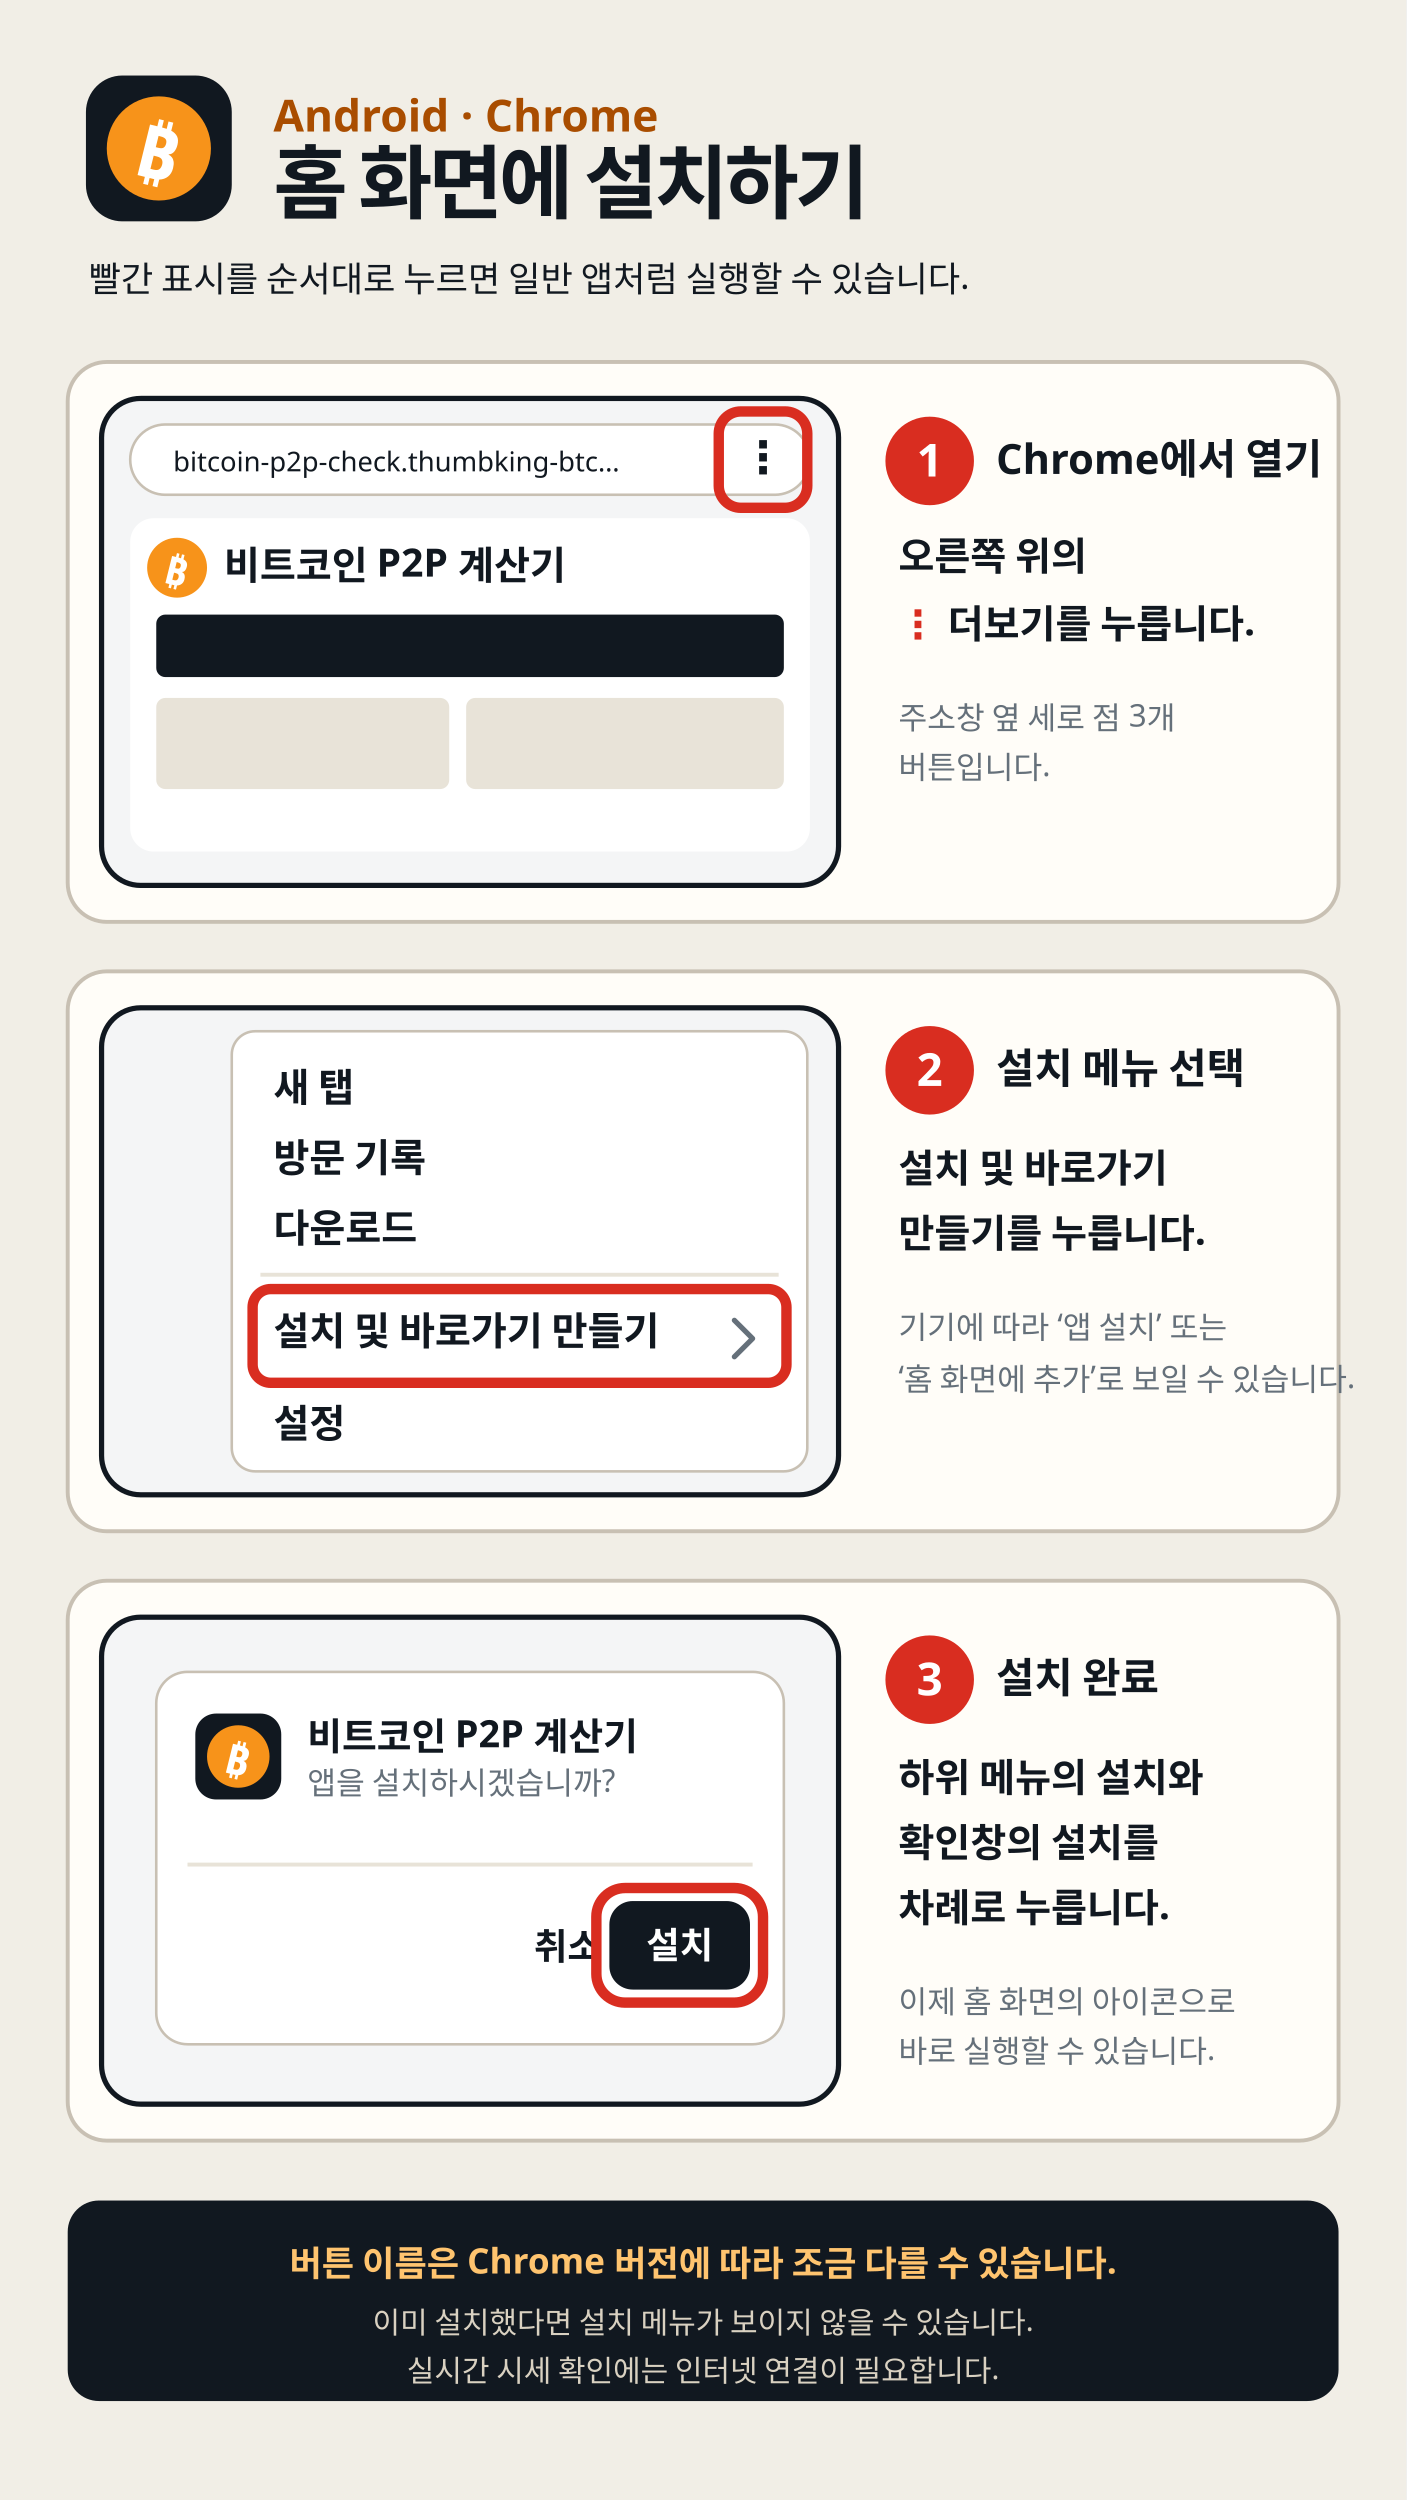
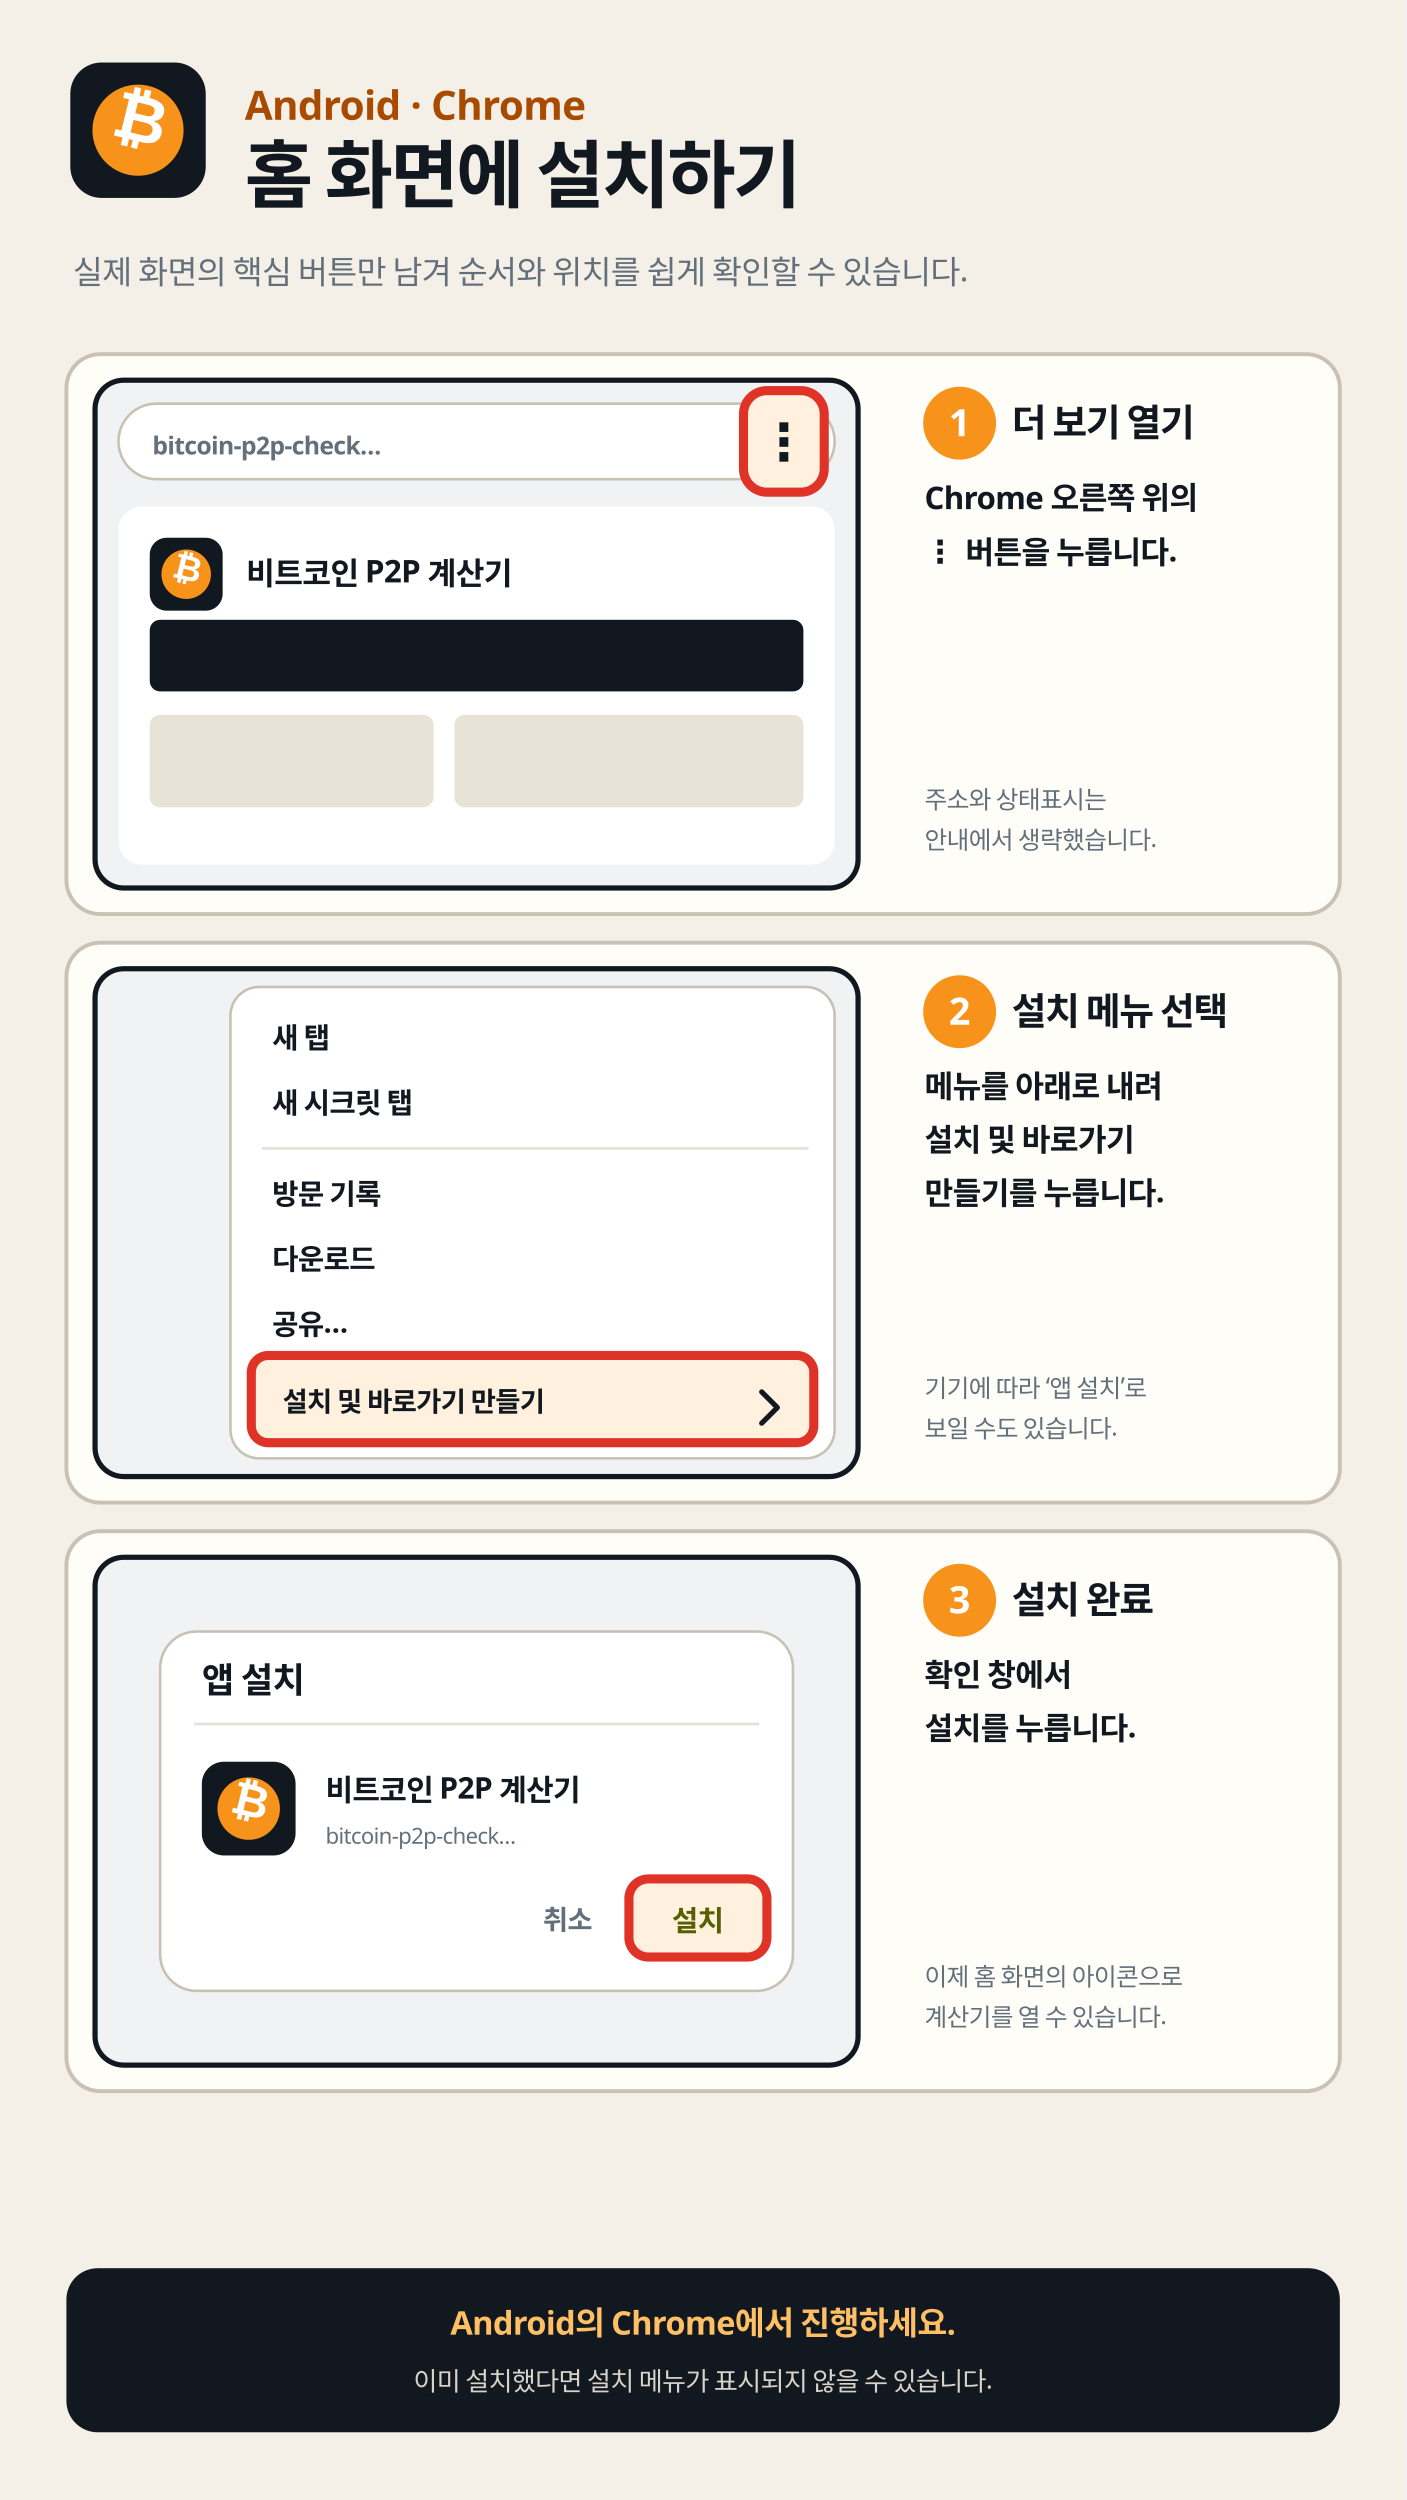
<svg xmlns="http://www.w3.org/2000/svg" width="1080" height="1920" viewBox="0 0 1080 1920" role="img" aria-labelledby="title desc">
-   <style>
-     text { font-family: "Malgun Gothic", "Noto Sans KR", sans-serif; fill: #111820; }
-     .panel { fill: #fffdf8; stroke: #c8c0b3; stroke-width: 3; }
-     .screen { fill: #f4f5f6; stroke: #111820; stroke-width: 4; }
-     .ui { font-size: 30px; font-weight: 700; }
-     .small { font-size: 24px; fill: #65707a; }
-     .label { font-size: 32px; font-weight: 800; }
-     .redbox { fill: none; stroke: #d92d20; stroke-width: 8; }
-     .red { fill: #d92d20; }
-     .white { fill: #fff; }
-     .accent { fill: #a94d00; }
-     .gold { fill: #ffc46f; }
-     .light { fill: #d9d1c1; }
-   </style>
-   <rect width="1080" height="1920" fill="#f1eee6" />
-   <g transform="translate(66 58)">
-     <rect width="112" height="112" rx="28" fill="#111820" />
-     <circle cx="56" cy="56" r="40" fill="#f7931a" />
-     <text class="white" x="56" y="60" text-anchor="middle" dominant-baseline="middle" font-family="Arial, sans-serif" font-size="56" font-weight="700" transform="rotate(13.88 56 56)">₿</text>
+   <rect width="1080" height="1920" fill="#f4f0e7" />
+   <rect x="54" y="48" width="104" height="104" rx="24" fill="#111820" stroke="none" stroke-width="0" />
+   <circle cx="106" cy="100" r="35" fill="#f7931a" />
+   <text x="106" y="108.32" fill="#fff" font-family="Arial,sans-serif" font-size="50" font-weight="700" text-anchor="middle" transform="rotate(13.88 106 100)">₿</text>
+   <text x="188" y="92" fill="#a84b00" font-family="'Noto Sans KR','Malgun Gothic','Apple SD Gothic Neo',sans-serif" font-size="31" font-weight="800" text-anchor="start" letter-spacing="-0.5">Android · Chrome</text>
+   <text x="188" y="155" fill="#111820" font-family="'Noto Sans KR','Malgun Gothic','Apple SD Gothic Neo',sans-serif" font-size="57" font-weight="900" text-anchor="start" letter-spacing="-2">홈 화면에 설치하기</text>
+   <text x="56" y="218" fill="#63707b" font-family="'Noto Sans KR','Malgun Gothic','Apple SD Gothic Neo',sans-serif" font-size="25" font-weight="500" text-anchor="start" letter-spacing="-0.5">실제 화면의 핵심 버튼만 남겨 순서와 위치를 쉽게 확인할 수 있습니다.</text>
+   <rect x="51" y="272" width="978" height="430" rx="26" fill="#fffdf8" stroke="#c9c1b4" stroke-width="3" />
+   <rect x="73" y="292" width="586" height="390" rx="22" fill="#f1f2f3" stroke="#111820" stroke-width="4" />
+   <g transform="translate(73 292)">
+     <rect x="18" y="18" width="550" height="58" rx="29" fill="#ffffff" stroke="#c9c1b4" stroke-width="2" />
+     <text x="44" y="57" fill="#63707b" font-family="'Noto Sans KR','Malgun Gothic','Apple SD Gothic Neo',sans-serif" font-size="19" font-weight="600" text-anchor="start" letter-spacing="-0.5">bitcoin-p2p-check…</text>
+     <rect x="498" y="8" width="62" height="78" rx="18" fill="#fff1dd" stroke="#df3327" stroke-width="7" />
+     <text x="529" y="61" fill="#111820" font-family="'Noto Sans KR','Malgun Gothic','Apple SD Gothic Neo',sans-serif" font-size="39" font-weight="850" text-anchor="middle" letter-spacing="-0.5">⋮</text>
+     <rect x="18" y="97" width="550" height="275" rx="18" fill="#ffffff" stroke="none" stroke-width="0" />
+     <rect x="42" y="121" width="56" height="56" rx="13" fill="#111820" stroke="none" stroke-width="0" />
+     <circle cx="70" cy="149" r="19" fill="#f7931a" />
+     <text x="70" y="153.48" fill="#fff" font-family="Arial,sans-serif" font-size="27" font-weight="700" text-anchor="middle" transform="rotate(13.88 70 149)">₿</text>
+     <text x="116" y="157" fill="#111820" font-family="'Noto Sans KR','Malgun Gothic','Apple SD Gothic Neo',sans-serif" font-size="24" font-weight="850" text-anchor="start" letter-spacing="-0.5">비트코인 P2P 계산기</text>
+     <rect x="42" y="184" width="502" height="55" rx="8" fill="#111820" stroke="none" stroke-width="0" />
+     <rect x="42" y="257" width="218" height="71" rx="8" fill="#e8e2d7" stroke="none" stroke-width="0" />
+     <rect x="276" y="257" width="268" height="71" rx="8" fill="#e8e2d7" stroke="none" stroke-width="0" />
  </g>
-   <text class="accent" x="210" y="101" font-size="34" font-weight="750">Android · Chrome</text>
-   <text x="210" y="163" font-size="62" font-weight="850" letter-spacing="-3">홈 화면에 설치하기</text>
-   <text x="68" y="224" font-size="27" fill="#65707a">빨간 표시를 순서대로 누르면 일반 앱처럼 실행할 수 있습니다.</text>
-   <rect class="panel" x="52" y="278" width="976" height="430" rx="30" />
-   <g transform="translate(78 306)">
-     <rect class="screen" width="566" height="374" rx="30" />
-     <rect x="22" y="20" width="522" height="54" rx="27" fill="#fff" stroke="#c8c0b3" stroke-width="2" />
-     <text x="55" y="56" font-size="21" fill="#65707a">bitcoin-p2p-check.thumbking-btc…</text>
-     <text x="508" y="57" text-anchor="middle" font-size="34" font-weight="900">⋮</text>
-     <rect class="redbox" x="474" y="10" width="68" height="74" rx="17" />
-     <rect x="22" y="92" width="522" height="256" rx="18" fill="#fff" />
-     <circle cx="58" cy="130" r="23" fill="#f7931a" />
-     <text class="white" x="58" y="133" text-anchor="middle" dominant-baseline="middle" font-family="Arial, sans-serif" font-size="30" font-weight="700" transform="rotate(13.88 58 130)">₿</text>
-     <text x="94" y="139" class="ui" font-size="24">비트코인 P2P 계산기</text>
-     <rect x="42" y="166" width="482" height="48" rx="7" fill="#111820" />
-     <rect x="42" y="230" width="225" height="70" rx="7" fill="#e8e3d8" />
-     <rect x="280" y="230" width="244" height="70" rx="7" fill="#e8e3d8" />
+   <circle cx="737" cy="325" r="28" fill="#f7931a" />
+   <text x="737" y="335" fill="#ffffff" font-family="'Noto Sans KR','Malgun Gothic','Apple SD Gothic Neo',sans-serif" font-size="29" font-weight="900" text-anchor="middle" letter-spacing="0">1</text>
+   <text x="777" y="335" fill="#111820" font-family="'Noto Sans KR','Malgun Gothic','Apple SD Gothic Neo',sans-serif" font-size="29" font-weight="900" text-anchor="start" letter-spacing="-1">더 보기 열기</text>
+   <text x="710" y="391" fill="#111820" font-family="'Noto Sans KR','Malgun Gothic','Apple SD Gothic Neo',sans-serif" font-size="24" font-weight="700" text-anchor="start" letter-spacing="-0.5">Chrome 오른쪽 위의</text>
+   <text x="710" y="432" fill="#111820" font-family="'Noto Sans KR','Malgun Gothic','Apple SD Gothic Neo',sans-serif" font-size="24" font-weight="700" text-anchor="start" letter-spacing="-0.5">⋮ 버튼을 누릅니다.</text>
+   <text x="710" y="621" fill="#63707b" font-family="'Noto Sans KR','Malgun Gothic','Apple SD Gothic Neo',sans-serif" font-size="19" font-weight="500" text-anchor="start" letter-spacing="-0.5">주소와 상태표시는</text>
+   <text x="710" y="652" fill="#63707b" font-family="'Noto Sans KR','Malgun Gothic','Apple SD Gothic Neo',sans-serif" font-size="19" font-weight="500" text-anchor="start" letter-spacing="-0.5">안내에서 생략했습니다.</text>
+   <rect x="51" y="724" width="978" height="430" rx="26" fill="#fffdf8" stroke="#c9c1b4" stroke-width="3" />
+   <rect x="73" y="744" width="586" height="390" rx="22" fill="#f1f2f3" stroke="#111820" stroke-width="4" />
+   <g transform="translate(73 744)">
+     <rect x="104" y="14" width="464" height="362" rx="22" fill="#ffffff" stroke="#c9c1b4" stroke-width="2" />
+     <text x="136" y="61" fill="#111820" font-family="'Noto Sans KR','Malgun Gothic','Apple SD Gothic Neo',sans-serif" font-size="22" font-weight="650" text-anchor="start" letter-spacing="-0.5">새 탭</text>
+     <text x="136" y="111" fill="#111820" font-family="'Noto Sans KR','Malgun Gothic','Apple SD Gothic Neo',sans-serif" font-size="22" font-weight="650" text-anchor="start" letter-spacing="-0.5">새 시크릿 탭</text>
+     <line x1="128" y1="138" x2="548" y2="138" stroke="#e7e1d7" stroke-width="2" />
+     <text x="136" y="181" fill="#111820" font-family="'Noto Sans KR','Malgun Gothic','Apple SD Gothic Neo',sans-serif" font-size="22" font-weight="650" text-anchor="start" letter-spacing="-0.5">방문 기록</text>
+     <text x="136" y="231" fill="#111820" font-family="'Noto Sans KR','Malgun Gothic','Apple SD Gothic Neo',sans-serif" font-size="22" font-weight="650" text-anchor="start" letter-spacing="-0.5">다운로드</text>
+     <text x="136" y="281" fill="#111820" font-family="'Noto Sans KR','Malgun Gothic','Apple SD Gothic Neo',sans-serif" font-size="22" font-weight="650" text-anchor="start" letter-spacing="-0.5">공유…</text>
+     <rect x="120" y="297" width="432" height="67" rx="13" fill="#fff1dd" stroke="#df3327" stroke-width="7" />
+     <text x="144" y="340" fill="#111820" font-family="'Noto Sans KR','Malgun Gothic','Apple SD Gothic Neo',sans-serif" font-size="21" font-weight="850" text-anchor="start" letter-spacing="-0.5">설치 및 바로가기 만들기</text>
+     <path d="M512 325l12 12-12 12" fill="none" stroke="#111820" stroke-width="4" stroke-linecap="round" stroke-linejoin="round" />
  </g>
-   <circle class="red" cx="714" cy="354" r="34" />
-   <text class="white" x="714" y="366" text-anchor="middle" font-size="35" font-weight="900">1</text>
-   <text x="765" y="364" class="label">Chrome에서 열기</text>
-   <text x="690" y="438" class="ui">오른쪽 위의</text>
-   <text x="690" y="490" class="ui">
-     <tspan fill="#d92d20" font-weight="900">⋮</tspan>
-     <tspan font-weight="850">더보기</tspan>를 누릅니다.</text>
-   <text x="690" y="560" class="small">주소창 옆 세로 점 3개</text>
-   <text x="690" y="598" class="small">버튼입니다.</text>
-   <rect class="panel" x="52" y="746" width="976" height="430" rx="30" />
-   <g transform="translate(78 774)">
-     <rect class="screen" width="566" height="374" rx="30" />
-     <rect x="100" y="18" width="442" height="338" rx="18" fill="#fff" stroke="#c8c0b3" stroke-width="2" />
-     <text x="132" y="72" class="ui">새 탭</text>
-     <text x="132" y="126" class="ui">방문 기록</text>
-     <text x="132" y="180" class="ui">다운로드</text>
-     <line x1="122" x2="520" y1="205" y2="205" stroke="#e8e3d8" stroke-width="3" />
-     <text x="132" y="259" class="ui">설치 및 바로가기 만들기</text>
-     <path d="M486 240l14 14-14 14" fill="none" stroke="#65707a" stroke-width="4" stroke-linecap="round" stroke-linejoin="round" />
-     <rect class="redbox" x="116" y="216" width="410" height="72" rx="14" />
-     <text x="132" y="330" class="ui">설정</text>
+   <circle cx="737" cy="777" r="28" fill="#f7931a" />
+   <text x="737" y="787" fill="#ffffff" font-family="'Noto Sans KR','Malgun Gothic','Apple SD Gothic Neo',sans-serif" font-size="29" font-weight="900" text-anchor="middle" letter-spacing="0">2</text>
+   <text x="777" y="787" fill="#111820" font-family="'Noto Sans KR','Malgun Gothic','Apple SD Gothic Neo',sans-serif" font-size="29" font-weight="900" text-anchor="start" letter-spacing="-1">설치 메뉴 선택</text>
+   <text x="710" y="843" fill="#111820" font-family="'Noto Sans KR','Malgun Gothic','Apple SD Gothic Neo',sans-serif" font-size="24" font-weight="700" text-anchor="start" letter-spacing="-0.5">메뉴를 아래로 내려</text>
+   <text x="710" y="884" fill="#111820" font-family="'Noto Sans KR','Malgun Gothic','Apple SD Gothic Neo',sans-serif" font-size="24" font-weight="700" text-anchor="start" letter-spacing="-0.5">설치 및 바로가기</text>
+   <text x="710" y="925" fill="#111820" font-family="'Noto Sans KR','Malgun Gothic','Apple SD Gothic Neo',sans-serif" font-size="24" font-weight="700" text-anchor="start" letter-spacing="-0.5">만들기를 누릅니다.</text>
+   <text x="710" y="1073" fill="#63707b" font-family="'Noto Sans KR','Malgun Gothic','Apple SD Gothic Neo',sans-serif" font-size="19" font-weight="500" text-anchor="start" letter-spacing="-0.5">기기에 따라 ‘앱 설치’로</text>
+   <text x="710" y="1104" fill="#63707b" font-family="'Noto Sans KR','Malgun Gothic','Apple SD Gothic Neo',sans-serif" font-size="19" font-weight="500" text-anchor="start" letter-spacing="-0.5">보일 수도 있습니다.</text>
+   <rect x="51" y="1176" width="978" height="430" rx="26" fill="#fffdf8" stroke="#c9c1b4" stroke-width="3" />
+   <rect x="73" y="1196" width="586" height="390" rx="22" fill="#f1f2f3" stroke="#111820" stroke-width="4" />
+   <g transform="translate(73 1196)">
+     <rect x="50" y="57" width="486" height="276" rx="28" fill="#ffffff" stroke="#c9c1b4" stroke-width="2" />
+     <text x="82" y="104" fill="#111820" font-family="'Noto Sans KR','Malgun Gothic','Apple SD Gothic Neo',sans-serif" font-size="27" font-weight="850" text-anchor="start" letter-spacing="-0.5">앱 설치</text>
+     <line x1="76" y1="128" x2="510" y2="128" stroke="#e6e0d7" stroke-width="2" />
+     <rect x="82" y="157" width="72" height="72" rx="17" fill="#111820" stroke="none" stroke-width="0" />
+     <circle cx="118" cy="193" r="24" fill="#f7931a" />
+     <text x="118" y="198.76" fill="#fff" font-family="Arial,sans-serif" font-size="35" font-weight="700" text-anchor="middle" transform="rotate(13.88 118 193)">₿</text>
+     <text x="177" y="187" fill="#111820" font-family="'Noto Sans KR','Malgun Gothic','Apple SD Gothic Neo',sans-serif" font-size="23" font-weight="800" text-anchor="start" letter-spacing="-0.5">비트코인 P2P 계산기</text>
+     <text x="177" y="220" fill="#63707b" font-family="'Noto Sans KR','Malgun Gothic','Apple SD Gothic Neo',sans-serif" font-size="17" font-weight="500" text-anchor="start" letter-spacing="-0.5">bitcoin-p2p-check…</text>
+     <text x="363" y="286" fill="#63707b" font-family="'Noto Sans KR','Malgun Gothic','Apple SD Gothic Neo',sans-serif" font-size="21" font-weight="750" text-anchor="middle" letter-spacing="-0.5">취소</text>
+     <rect x="410" y="247" width="106" height="60" rx="15" fill="#fff1dd" stroke="#df3327" stroke-width="7" />
+     <text x="463" y="287" fill="#566000" font-family="'Noto Sans KR','Malgun Gothic','Apple SD Gothic Neo',sans-serif" font-size="22" font-weight="850" text-anchor="middle" letter-spacing="-0.5">설치</text>
  </g>
-   <circle class="red" cx="714" cy="822" r="34" />
-   <text class="white" x="714" y="834" text-anchor="middle" font-size="35" font-weight="900">2</text>
-   <text x="765" y="832" class="label">설치 메뉴 선택</text>
-   <text x="690" y="908" class="ui">
-     <tspan font-weight="850">설치 및 바로가기</tspan>
-   </text>
-   <text x="690" y="958" class="ui">
-     <tspan font-weight="850">만들기</tspan>를 누릅니다.</text>
-   <text x="690" y="1028" class="small">기기에 따라 ‘앱 설치’ 또는</text>
-   <text x="690" y="1066" class="small">‘홈 화면에 추가’로 보일 수 있습니다.</text>
-   <rect class="panel" x="52" y="1214" width="976" height="430" rx="30" />
-   <g transform="translate(78 1242)">
-     <rect class="screen" width="566" height="374" rx="30" />
-     <rect x="42" y="42" width="482" height="286" rx="24" fill="#fff" stroke="#c8c0b3" stroke-width="2" />
-     <rect x="72" y="74" width="66" height="66" rx="16" fill="#111820" />
-     <circle cx="105" cy="107" r="24" fill="#f7931a" />
-     <text class="white" x="105" y="110" text-anchor="middle" dominant-baseline="middle" font-family="Arial, sans-serif" font-size="32" font-weight="700" transform="rotate(13.88 105 107)">₿</text>
-     <text x="158" y="102" font-size="29" font-weight="850">비트코인 P2P 계산기</text>
-     <text x="158" y="136" class="small" font-size="20">앱을 설치하시겠습니까?</text>
-     <line x1="66" x2="500" y1="190" y2="190" stroke="#e8e3d8" stroke-width="3" />
-     <text x="332" y="263" font-size="28" font-weight="800" fill="#65707a">취소</text>
-     <rect x="390" y="218" width="108" height="68" rx="18" fill="#111820" />
-     <text class="white" x="444" y="262" text-anchor="middle" font-size="28" font-weight="850">설치</text>
-     <rect class="redbox" x="380" y="208" width="128" height="88" rx="22" />
-   </g>
-   <circle class="red" cx="714" cy="1290" r="34" />
-   <text class="white" x="714" y="1302" text-anchor="middle" font-size="35" font-weight="900">3</text>
-   <text x="765" y="1300" class="label">설치 완료</text>
-   <text x="690" y="1376" class="ui">하위 메뉴의 <tspan font-weight="850">설치</tspan>와</text>
-   <text x="690" y="1426" class="ui">확인창의 <tspan font-weight="850">설치</tspan>를</text>
-   <text x="690" y="1476" class="ui">차례로 누릅니다.</text>
-   <text x="690" y="1546" class="small">이제 홈 화면의 아이콘으로</text>
-   <text x="690" y="1584" class="small">바로 실행할 수 있습니다.</text>
-   <rect x="52" y="1690" width="976" height="154" rx="24" fill="#111820" />
-   <text class="gold" x="540" y="1748" text-anchor="middle" font-size="27" font-weight="800">버튼 이름은 Chrome 버전에 따라 조금 다를 수 있습니다.</text>
-   <text class="light" x="540" y="1792" text-anchor="middle" font-size="23">이미 설치했다면 설치 메뉴가 보이지 않을 수 있습니다.</text>
-   <text class="light" x="540" y="1829" text-anchor="middle" font-size="23">실시간 시세 확인에는 인터넷 연결이 필요합니다.</text>
+   <circle cx="737" cy="1229" r="28" fill="#f7931a" />
+   <text x="737" y="1239" fill="#ffffff" font-family="'Noto Sans KR','Malgun Gothic','Apple SD Gothic Neo',sans-serif" font-size="29" font-weight="900" text-anchor="middle" letter-spacing="0">3</text>
+   <text x="777" y="1239" fill="#111820" font-family="'Noto Sans KR','Malgun Gothic','Apple SD Gothic Neo',sans-serif" font-size="29" font-weight="900" text-anchor="start" letter-spacing="-1">설치 완료</text>
+   <text x="710" y="1295" fill="#111820" font-family="'Noto Sans KR','Malgun Gothic','Apple SD Gothic Neo',sans-serif" font-size="24" font-weight="700" text-anchor="start" letter-spacing="-0.5">확인 창에서</text>
+   <text x="710" y="1336" fill="#111820" font-family="'Noto Sans KR','Malgun Gothic','Apple SD Gothic Neo',sans-serif" font-size="24" font-weight="700" text-anchor="start" letter-spacing="-0.5">설치를 누릅니다.</text>
+   <text x="710" y="1525" fill="#63707b" font-family="'Noto Sans KR','Malgun Gothic','Apple SD Gothic Neo',sans-serif" font-size="19" font-weight="500" text-anchor="start" letter-spacing="-0.5">이제 홈 화면의 아이콘으로</text>
+   <text x="710" y="1556" fill="#63707b" font-family="'Noto Sans KR','Malgun Gothic','Apple SD Gothic Neo',sans-serif" font-size="19" font-weight="500" text-anchor="start" letter-spacing="-0.5">계산기를 열 수 있습니다.</text>
+   <rect x="51" y="1742" width="978" height="126" rx="24" fill="#111820" stroke="none" stroke-width="0" />
+   <text x="540" y="1793" fill="#ffbf64" font-family="'Noto Sans KR','Malgun Gothic','Apple SD Gothic Neo',sans-serif" font-size="25" font-weight="800" text-anchor="middle" letter-spacing="-0.5">Android의 Chrome에서 진행하세요.</text>
+   <text x="540" y="1836" fill="#d8d2c7" font-family="'Noto Sans KR','Malgun Gothic','Apple SD Gothic Neo',sans-serif" font-size="20" font-weight="500" text-anchor="middle" letter-spacing="-0.5">이미 설치했다면 설치 메뉴가 표시되지 않을 수 있습니다.</text>
</svg>
